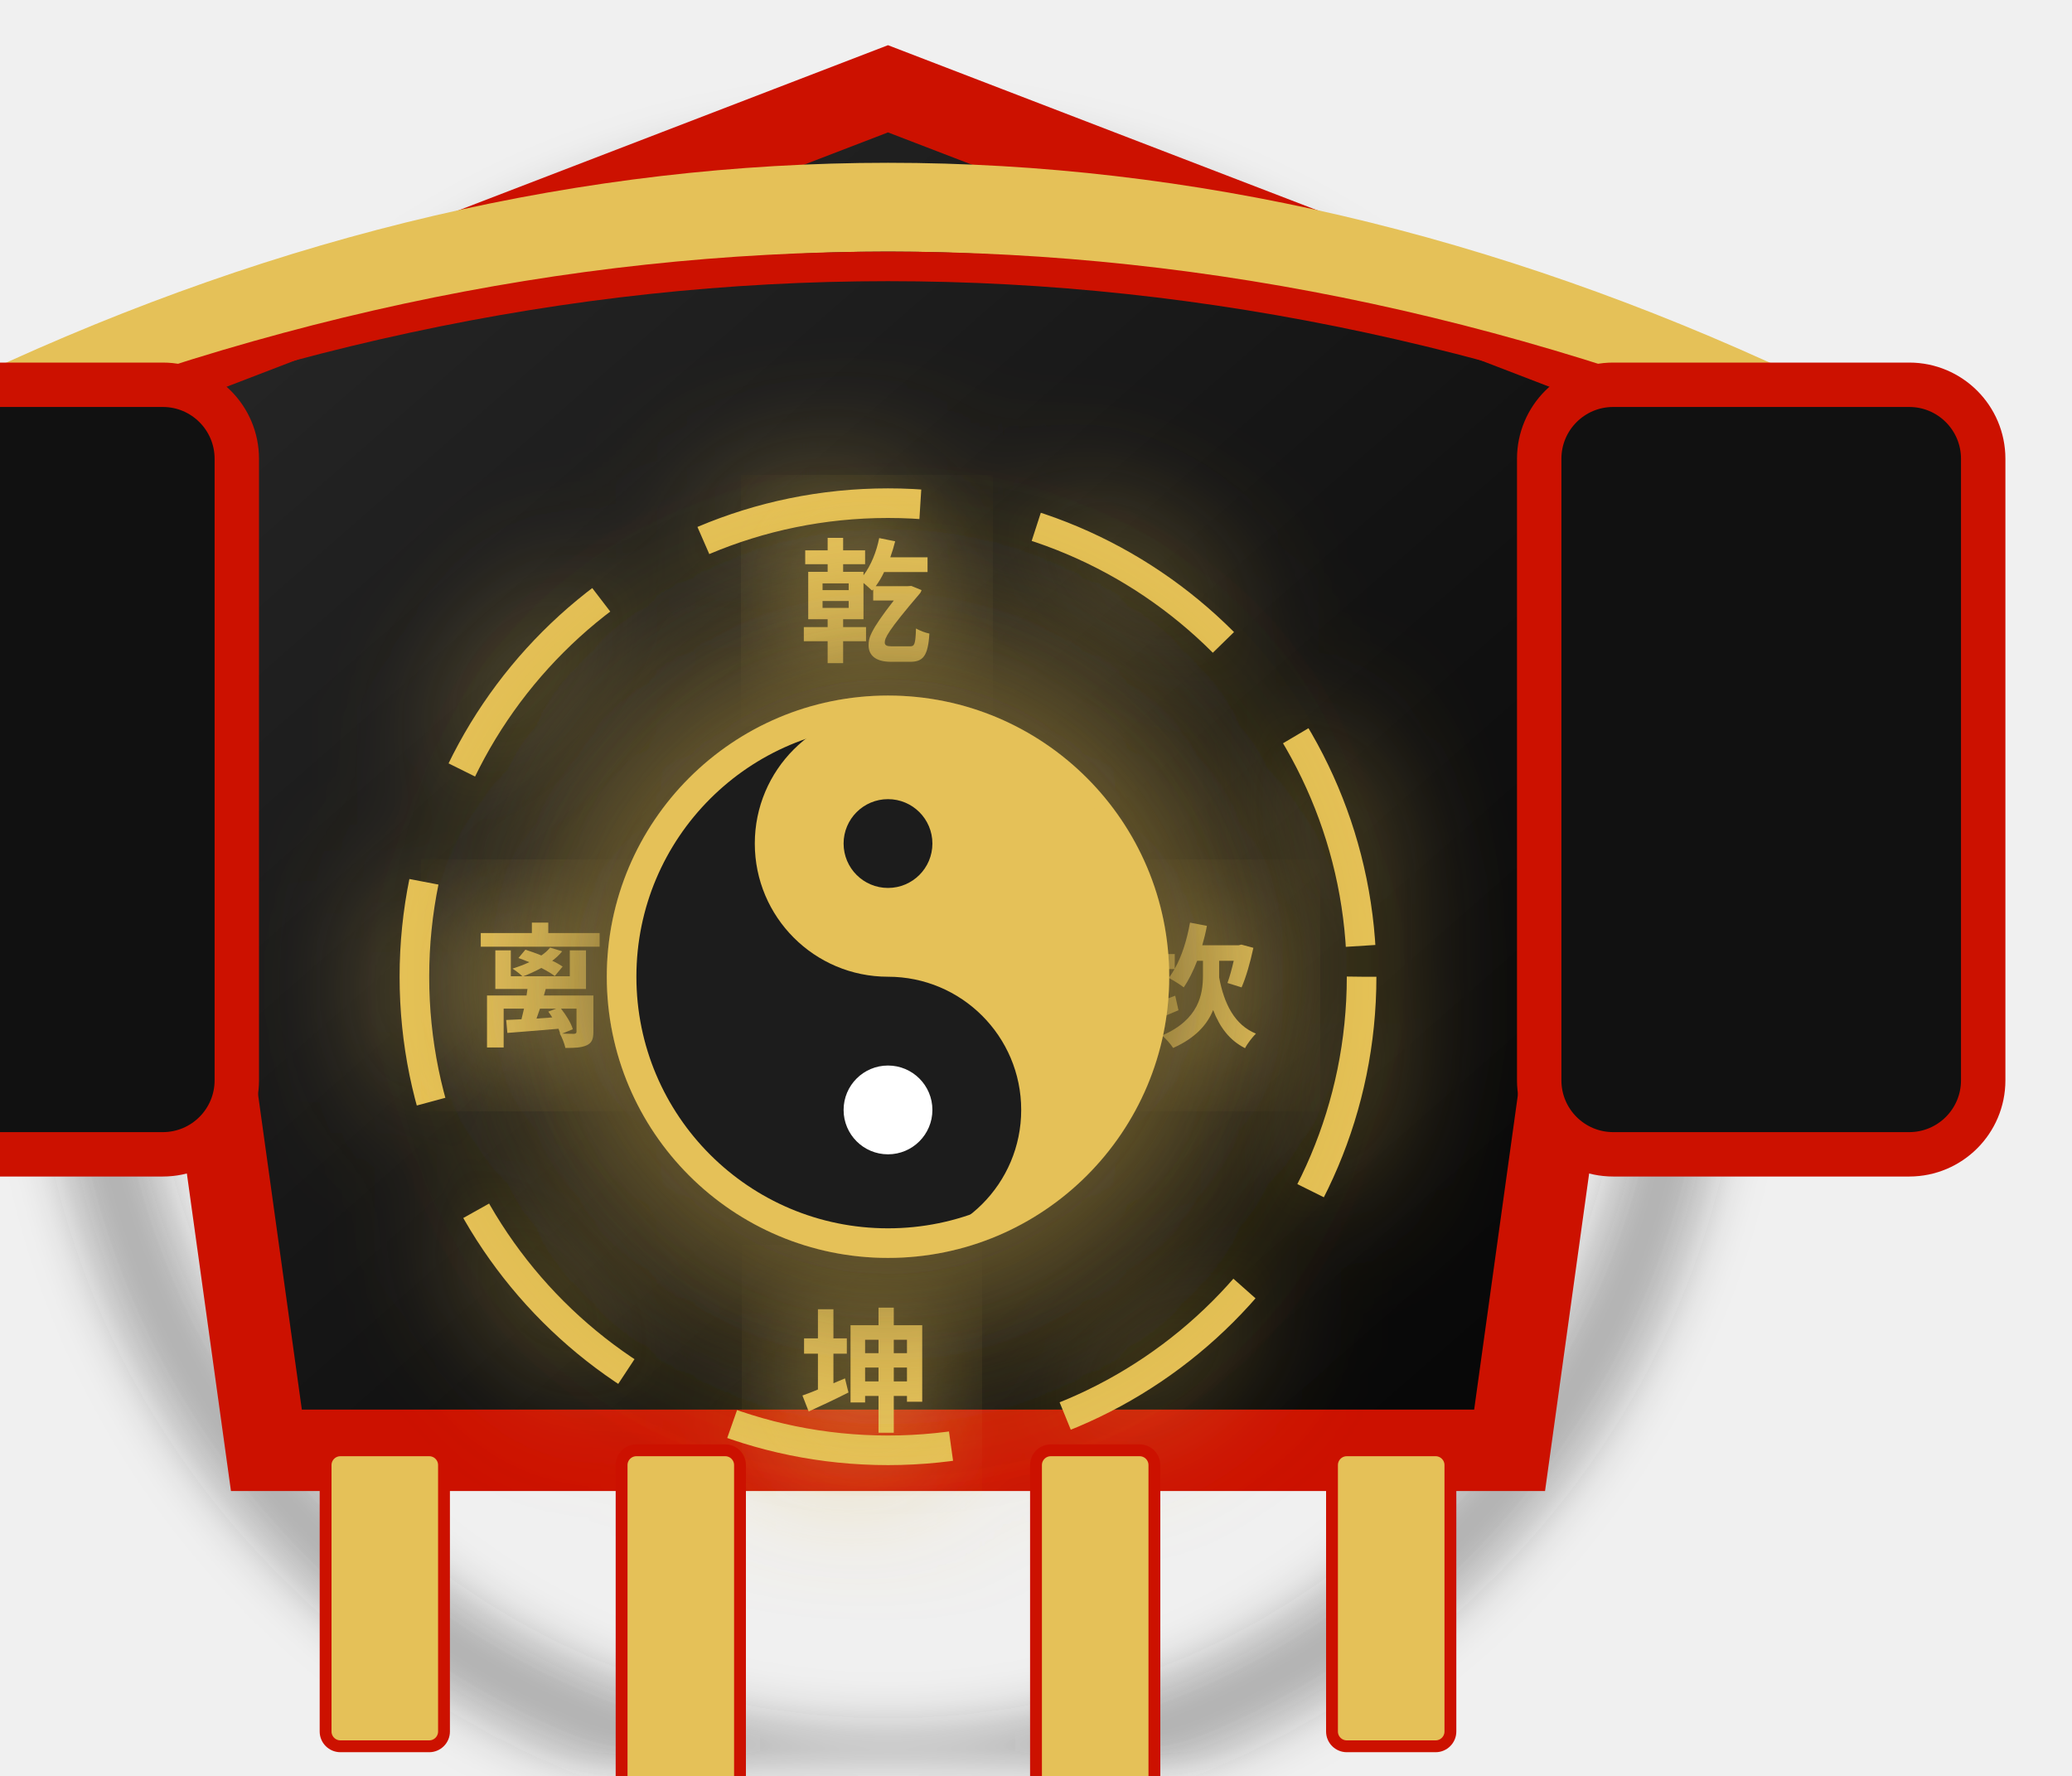
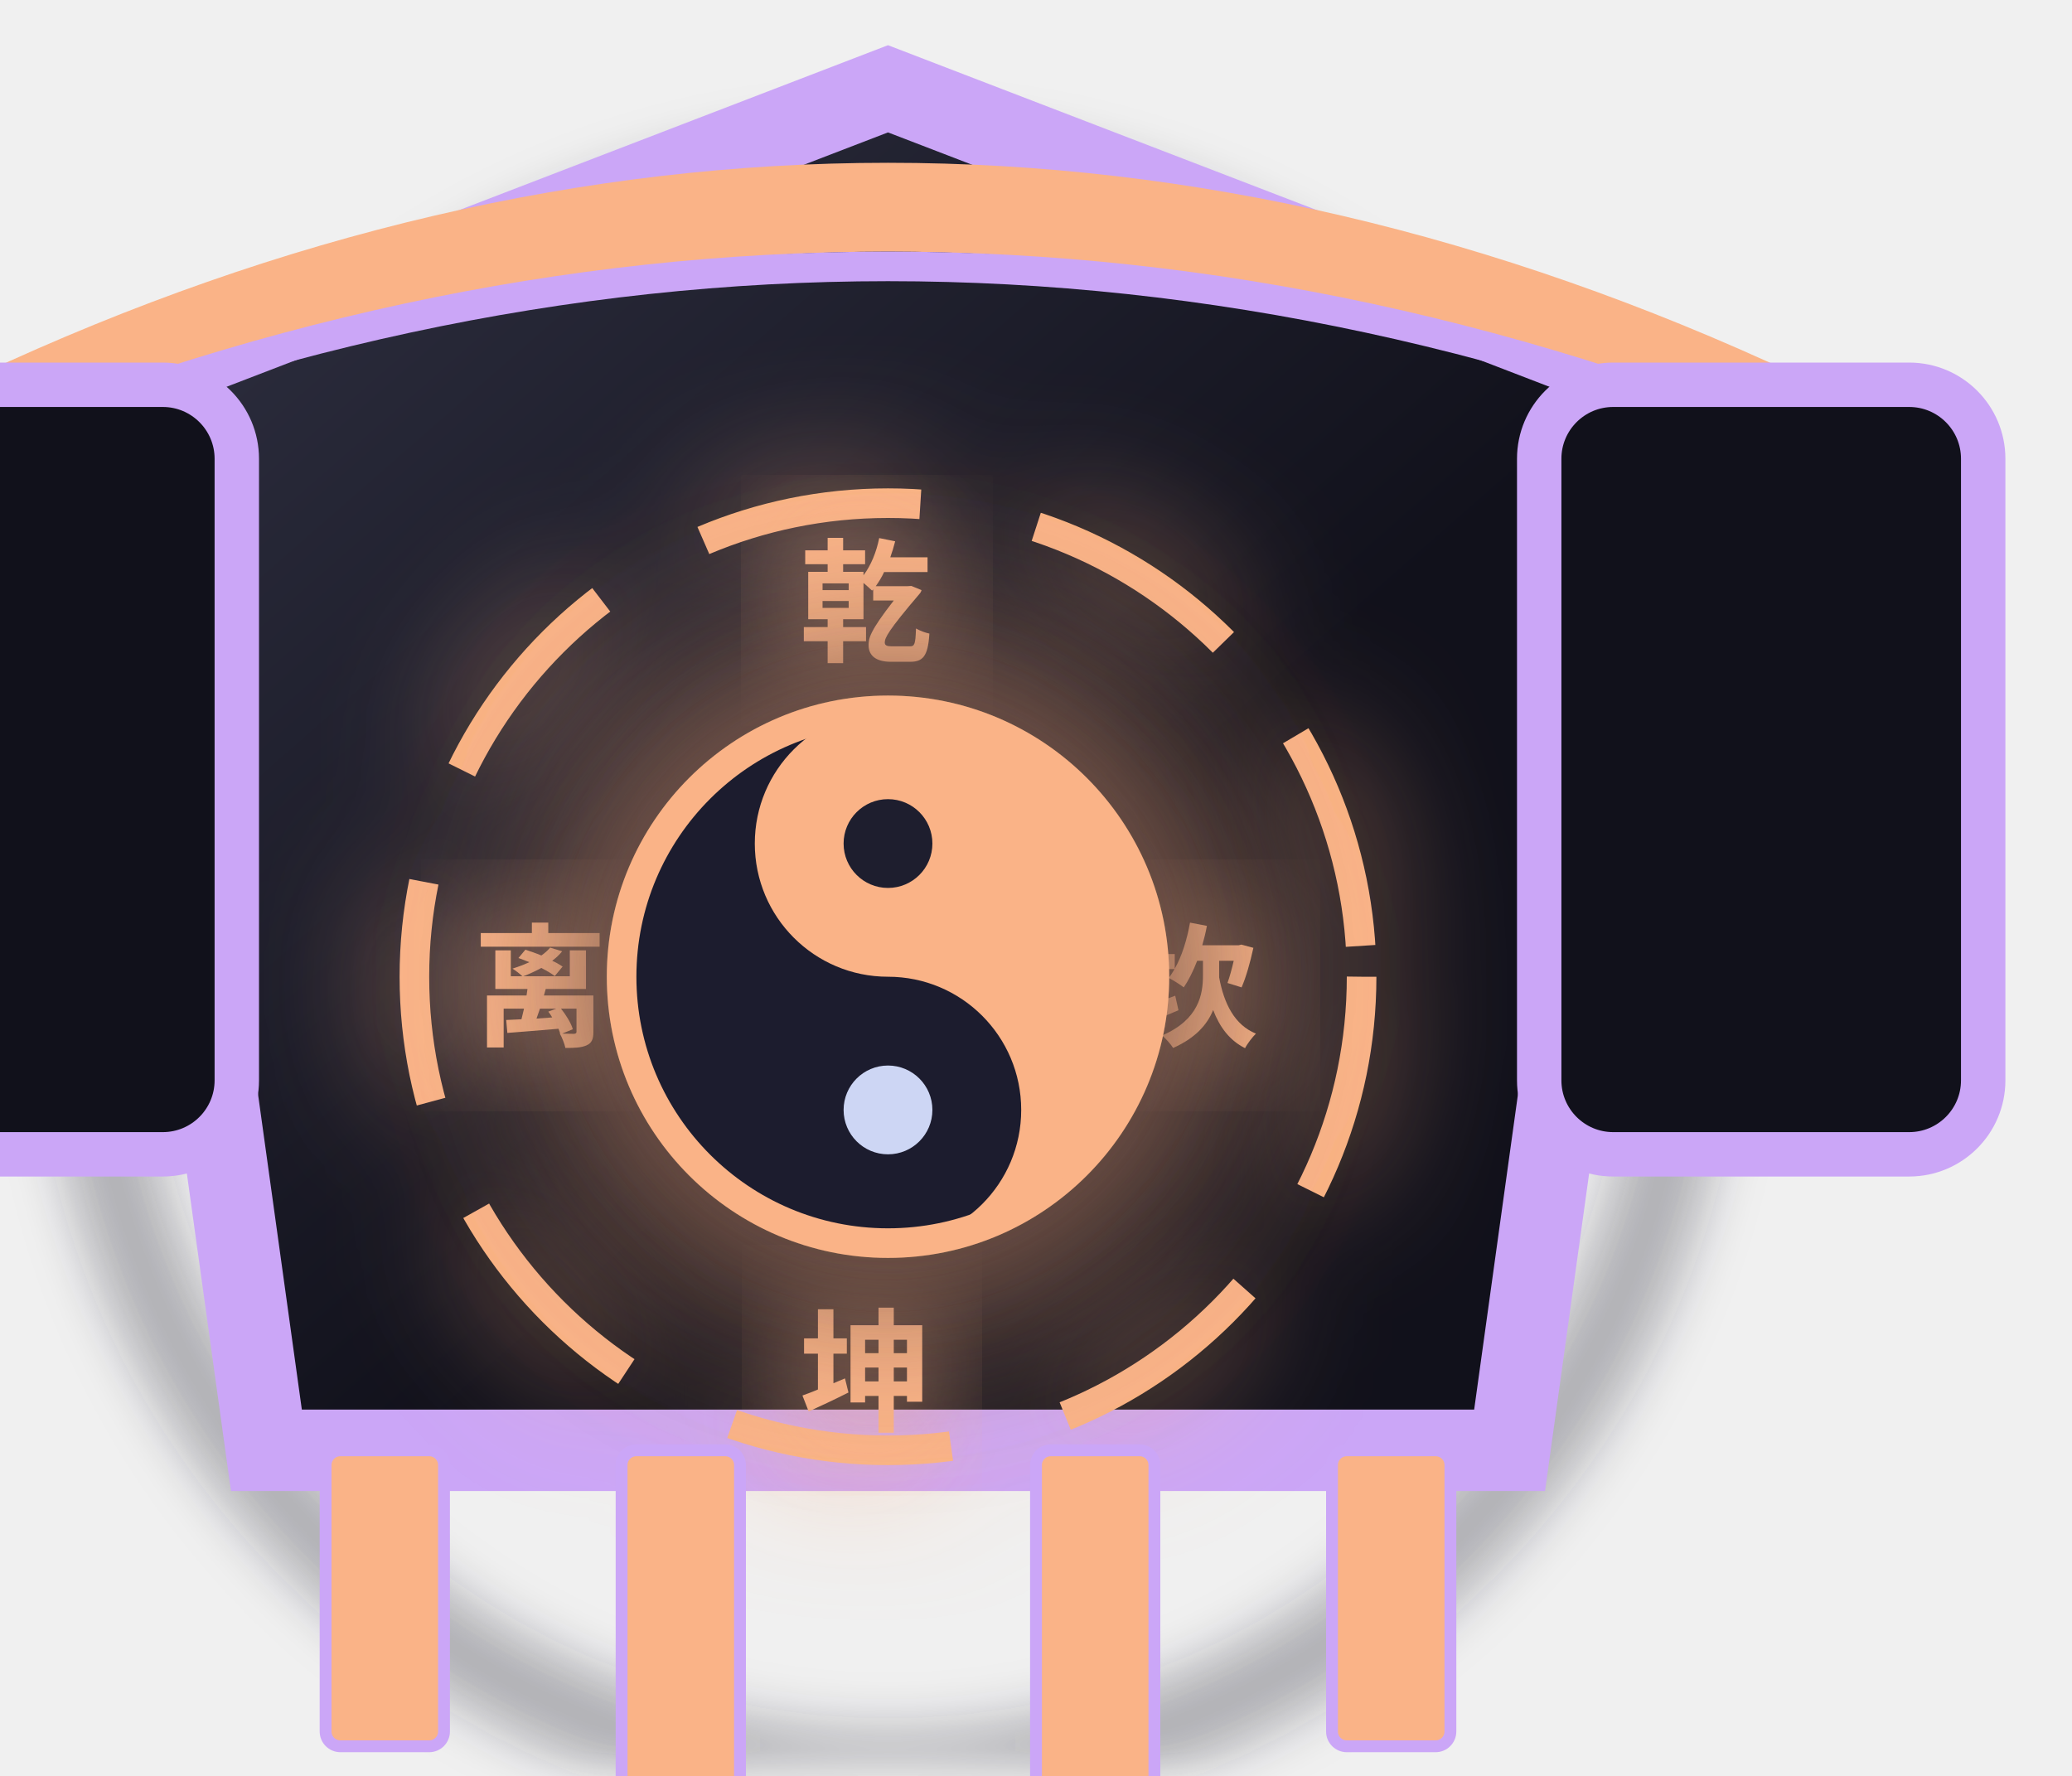
<svg xmlns="http://www.w3.org/2000/svg" viewBox="0 0 140 120" width="140" height="120">
  <defs>
    <filter id="goldGlow" x="-50%" y="-50%" width="200%" height="200%">
      <feGaussianBlur stdDeviation="4.5" result="blur" />
      <feMerge>
        <feMergeNode in="blur" />
        <feMergeNode in="SourceGraphic" />
      </feMerge>
    </filter>
    <filter id="heavyGoldGlow" x="-80%" y="-80%" width="260%" height="260%">
      <feGaussianBlur stdDeviation="7" result="blur1" />
      <feGaussianBlur stdDeviation="2.5" result="blur2" />
      <feMerge>
        <feMergeNode in="blur1" />
        <feMergeNode in="blur2" />
        <feMergeNode in="SourceGraphic" />
      </feMerge>
    </filter>
    <filter id="sakuraGlow" x="-50%" y="-50%" width="200%" height="200%">
      <feGaussianBlur stdDeviation="4" result="blur" />
      <feMerge>
        <feMergeNode in="blur" />
        <feMergeNode in="SourceGraphic" />
      </feMerge>
    </filter>
    <filter id="inkMisty" x="-30%" y="-30%" width="160%" height="160%">
      <feGaussianBlur stdDeviation="1.8" />
    </filter>
    <filter id="redGlow" x="-40%" y="-40%" width="180%" height="180%">
      <feGaussianBlur stdDeviation="3.5" result="blur" />
      <feMerge>
        <feMergeNode in="blur" />
        <feMergeNode in="SourceGraphic" />
      </feMerge>
    </filter>
    <linearGradient id="inkWashGrad" x1="0%" y1="0%" x2="100%" y2="100%">
-       <stop offset="0%" stop-color="#2a2a2a" />
-       <stop offset="60%" stop-color="#121212" />
-       <stop offset="100%" stop-color="#050505" />
+       <stop offset="0%" stop-color="#313244" />
+       <stop offset="60%" stop-color="#11111b" />
+       <stop offset="100%" stop-color="#11111b" />
    </linearGradient>
    <linearGradient id="inkWashLight" x1="0%" y1="0%" x2="100%" y2="100%">
-       <stop offset="0%" stop-color="#6e6e6e" />
-       <stop offset="50%" stop-color="#3c3c3c" />
-       <stop offset="100%" stop-color="#1c1c1c" />
+       <stop offset="0%" stop-color="#6c7086" />
+       <stop offset="50%" stop-color="#45475a" />
+       <stop offset="100%" stop-color="#1e1e2e" />
    </linearGradient>
    <linearGradient id="spiritGold" x1="0%" y1="0%" x2="100%" y2="0%">
-       <stop offset="0%" stop-color="#ffffff" />
-       <stop offset="35%" stop-color="#ffe680" />
-       <stop offset="75%" stop-color="#e5c158" />
-       <stop offset="100%" stop-color="#b8860b" />
+       <stop offset="0%" stop-color="#cdd6f4" />
+       <stop offset="35%" stop-color="#f9e2af" />
+       <stop offset="75%" stop-color="#fab387" />
+       <stop offset="100%" stop-color="#fab387" />
    </linearGradient>
    <linearGradient id="sacredMaple" x1="0%" y1="0%" x2="100%" y2="100%">
-       <stop offset="0%" stop-color="#ff2200" />
-       <stop offset="50%" stop-color="#d43f00" />
-       <stop offset="100%" stop-color="#800000" />
+       <stop offset="0%" stop-color="#f38ba8" />
+       <stop offset="50%" stop-color="#fab387" />
+       <stop offset="100%" stop-color="#eba0ac" />
    </linearGradient>
    <linearGradient id="sakuraBlade" x1="0%" y1="0%" x2="100%" y2="100%">
-       <stop offset="0%" stop-color="#ffffff" />
-       <stop offset="40%" stop-color="#ffb3d9" />
-       <stop offset="85%" stop-color="#ff3399" />
-       <stop offset="100%" stop-color="#cc0066" />
+       <stop offset="0%" stop-color="#cdd6f4" />
+       <stop offset="40%" stop-color="#f2cdcd" />
+       <stop offset="85%" stop-color="#f5c2e7" />
+       <stop offset="100%" stop-color="#cba6f7" />
    </linearGradient>
    <linearGradient id="crimsonGaze" x1="0%" y1="0%" x2="100%" y2="100%">
-       <stop offset="0%" stop-color="#ff3333" />
-       <stop offset="60%" stop-color="#aa0000" />
-       <stop offset="100%" stop-color="#550000" />
+       <stop offset="0%" stop-color="#f38ba8" />
+       <stop offset="60%" stop-color="#eba0ac" />
+       <stop offset="100%" stop-color="#1e1e2e" />
    </linearGradient>
  </defs>
-   <circle cx="60" cy="66" r="54" fill="none" stroke="#151515" stroke-width="6" opacity="0.3" filter="url(#inkMisty)" />
-   <path d="M 8 26 L 60 6 L 112 26 L 102 98 L 18 98 Z" fill="url(#inkWashGrad)" stroke="#cc1100" stroke-width="5.5" />
-   <path d="M 0 28 Q 60 0 120 28" fill="none" stroke="#e5c158" stroke-width="6" />
-   <path d="M -5 32 Q 60 4 125 32" fill="none" stroke="#cc1100" stroke-width="2" />
-   <circle cx="60" cy="66" r="32" fill="none" stroke="#e5c158" stroke-width="2" stroke-dasharray="15 8" filter="url(#goldGlow)" />
-   <text x="54" y="44" font-family="sans-serif" font-weight="bold" font-size="9" fill="#e5c158" filter="url(#goldGlow)">乾</text>
-   <text x="54" y="96" font-family="sans-serif" font-weight="bold" font-size="9" fill="#e5c158" filter="url(#goldGlow)">坤</text>
-   <text x="32" y="70" font-family="sans-serif" font-weight="bold" font-size="9" fill="#e5c158" filter="url(#goldGlow)">离</text>
-   <text x="76" y="70" font-family="sans-serif" font-weight="bold" font-size="9" fill="#e5c158" filter="url(#goldGlow)">坎</text>
-   <circle cx="60" cy="66" r="18" fill="#1c1c1c" stroke="#e5c158" stroke-width="2" filter="url(#heavyGoldGlow)" />
-   <path d="M 60 48 A 9 9 0 0 0 60 66 A 9 9 0 0 1 60 84 A 18 18 0 0 0 60 48 Z" fill="#e5c158" />
-   <circle cx="60" cy="57" r="3" fill="#1c1c1c" />
-   <circle cx="60" cy="75" r="3" fill="#ffffff" />
-   <g fill="#e5c158" stroke="#cc1100" stroke-width="0.8">
+   <circle cx="60" cy="66" r="54" fill="none" stroke="#181825" stroke-width="6" opacity="0.3" filter="url(#inkMisty)" />
+   <path d="M 8 26 L 60 6 L 112 26 L 102 98 L 18 98 Z" fill="url(#inkWashGrad)" stroke="#cba6f7" stroke-width="5.5" />
+   <path d="M 0 28 Q 60 0 120 28" fill="none" stroke="#fab387" stroke-width="6" />
+   <path d="M -5 32 Q 60 4 125 32" fill="none" stroke="#cba6f7" stroke-width="2" />
+   <circle cx="60" cy="66" r="32" fill="none" stroke="#fab387" stroke-width="2" stroke-dasharray="15 8" filter="url(#goldGlow)" />
+   <text x="54" y="44" font-family="sans-serif" font-weight="bold" font-size="9" fill="#fab387" filter="url(#goldGlow)">乾</text>
+   <text x="54" y="96" font-family="sans-serif" font-weight="bold" font-size="9" fill="#fab387" filter="url(#goldGlow)">坤</text>
+   <text x="32" y="70" font-family="sans-serif" font-weight="bold" font-size="9" fill="#fab387" filter="url(#goldGlow)">离</text>
+   <text x="76" y="70" font-family="sans-serif" font-weight="bold" font-size="9" fill="#fab387" filter="url(#goldGlow)">坎</text>
+   <circle cx="60" cy="66" r="18" fill="#1e1e2e" stroke="#fab387" stroke-width="2" filter="url(#heavyGoldGlow)" />
+   <path d="M 60 48 A 9 9 0 0 0 60 66 A 9 9 0 0 1 60 84 A 18 18 0 0 0 60 48 Z" fill="#fab387" />
+   <circle cx="60" cy="57" r="3" fill="#1e1e2e" />
+   <circle cx="60" cy="75" r="3" fill="#cdd6f4" />
+   <g fill="#fab387" stroke="#cba6f7" stroke-width="0.8">
    <rect x="22" y="98" width="8" height="20" rx="1" />
    <rect x="42" y="98" width="8" height="24" rx="1" />
    <rect x="70" y="98" width="8" height="24" rx="1" />
    <rect x="90" y="98" width="8" height="20" rx="1" />
  </g>
-   <rect x="-14" y="26" width="30" height="52" rx="5" fill="#111" stroke="#cc1100" stroke-width="3" />
-   <rect x="104" y="26" width="30" height="52" rx="5" fill="#111" stroke="#cc1100" stroke-width="3" />
+   <rect x="-14" y="26" width="30" height="52" rx="5" fill="#11111b" stroke="#cba6f7" stroke-width="3" />
+   <rect x="104" y="26" width="30" height="52" rx="5" fill="#11111b" stroke="#cba6f7" stroke-width="3" />
</svg>
